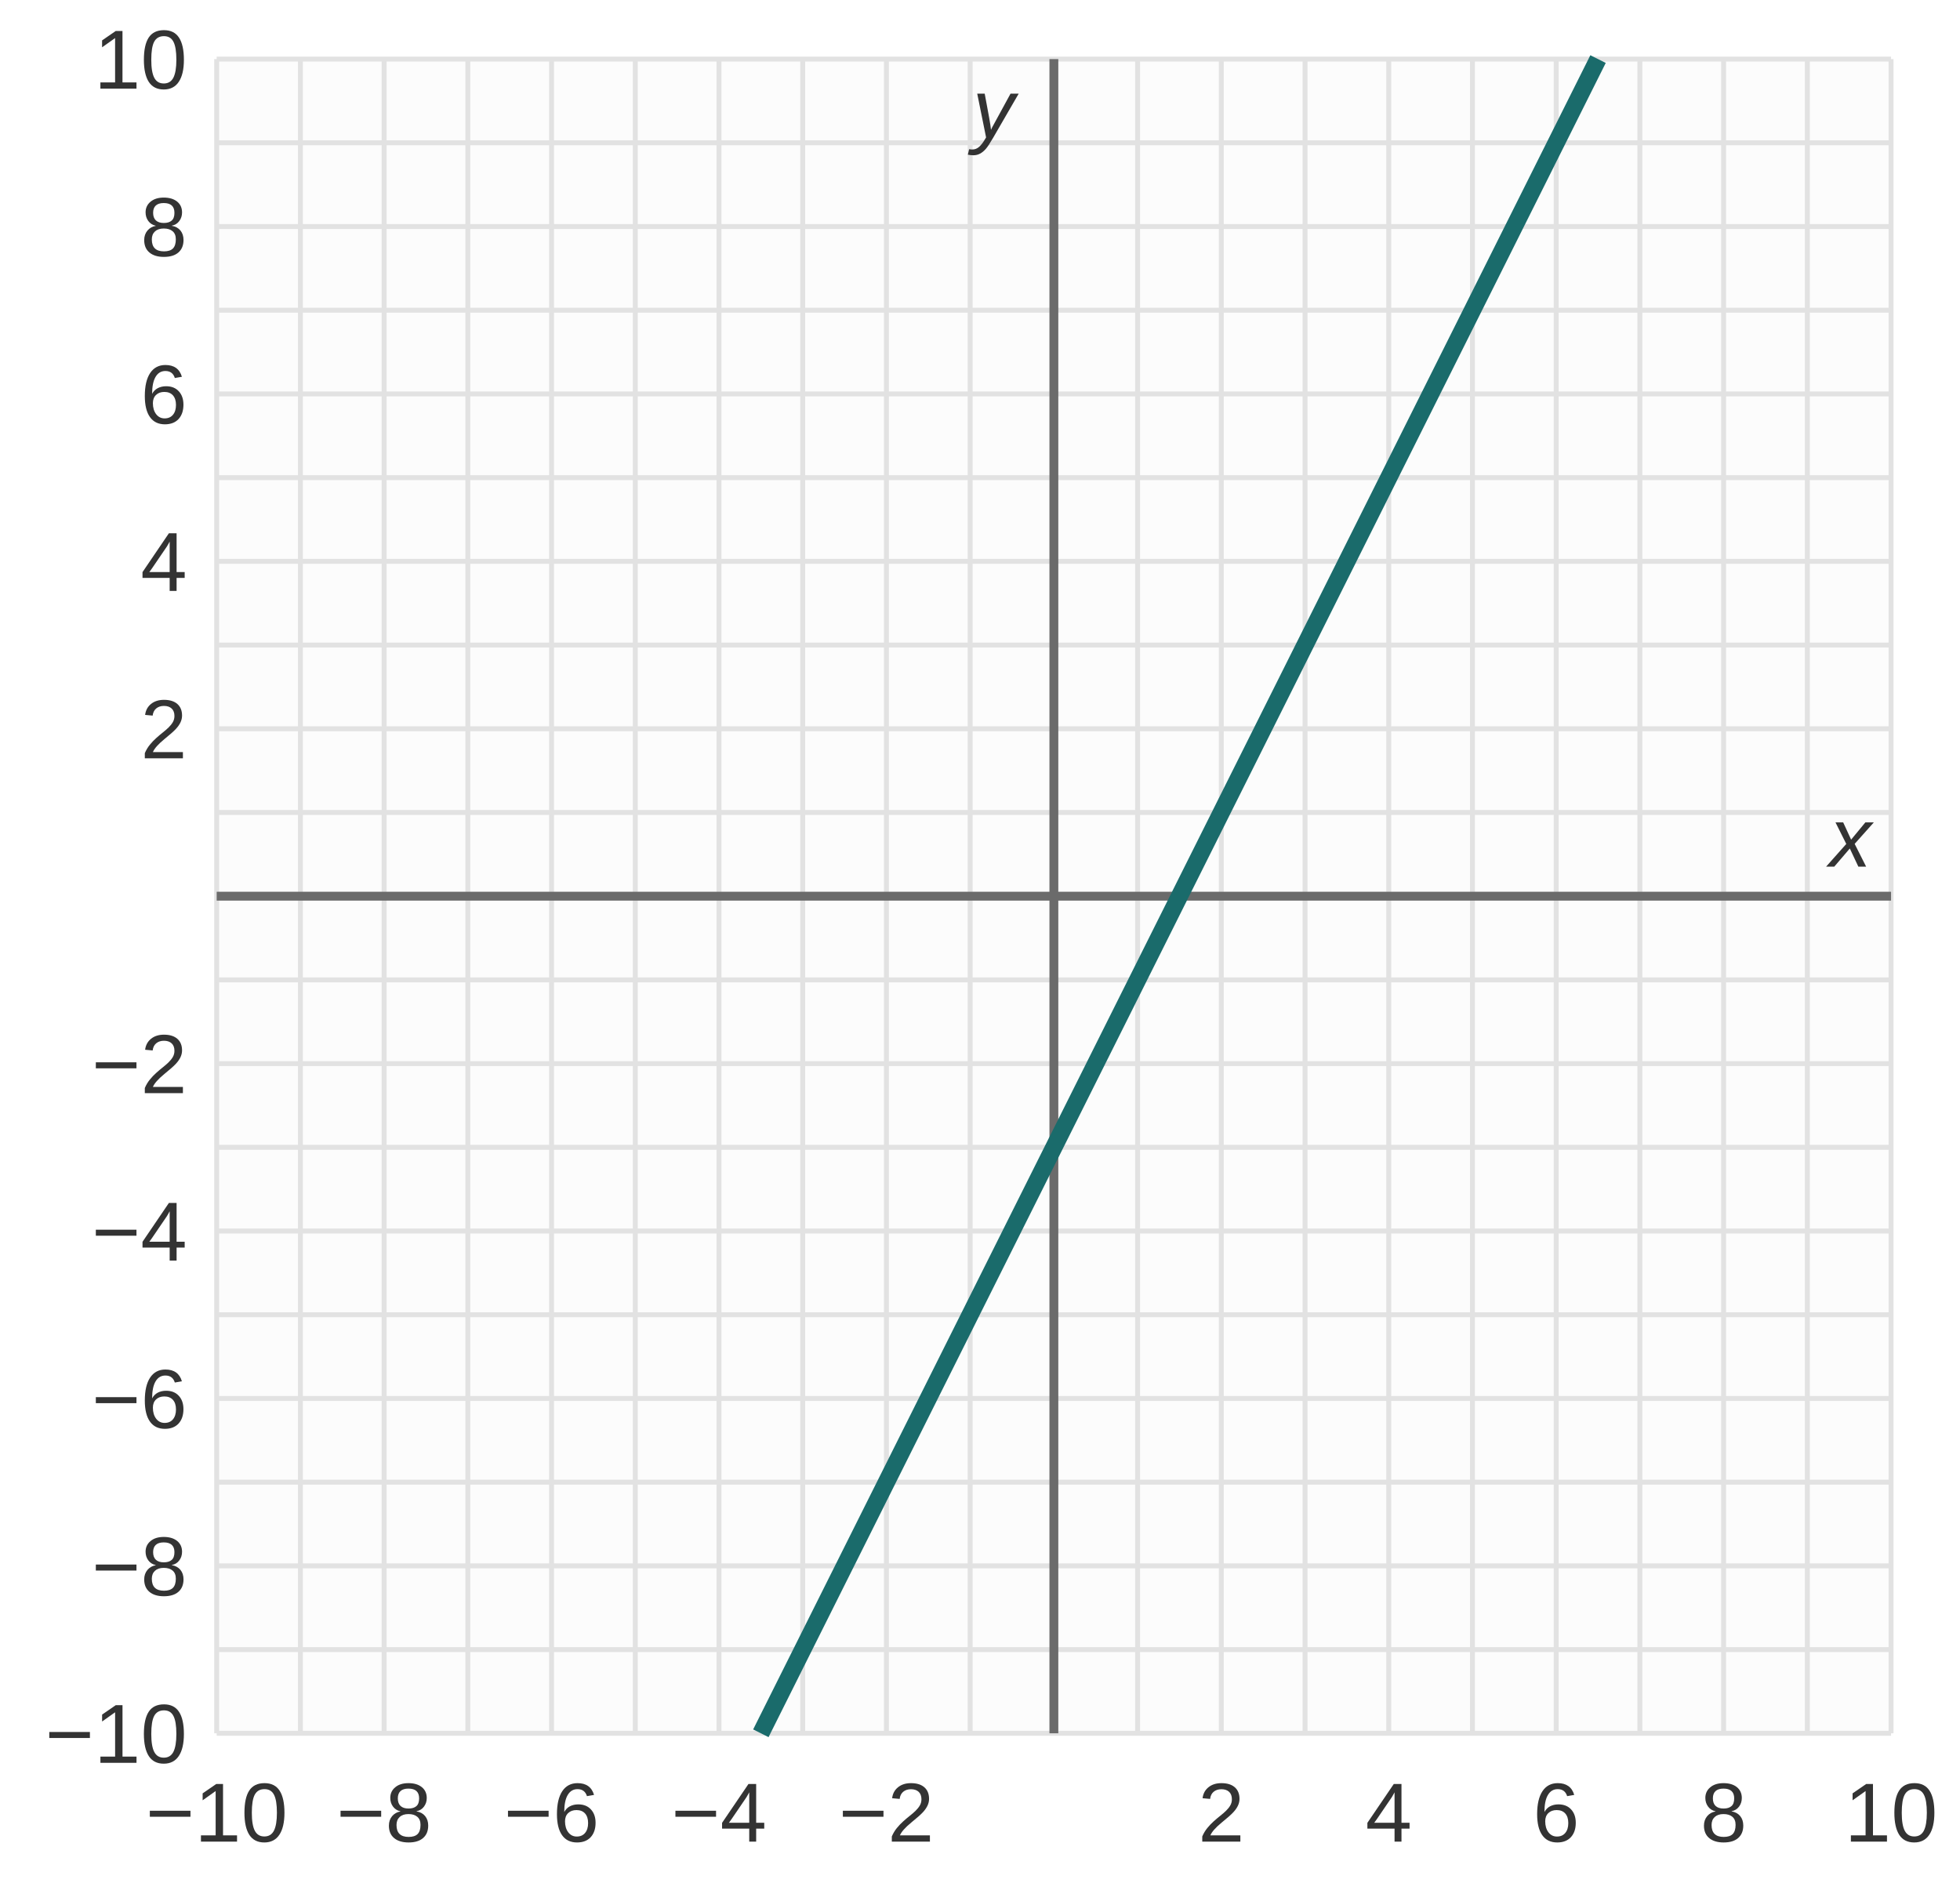
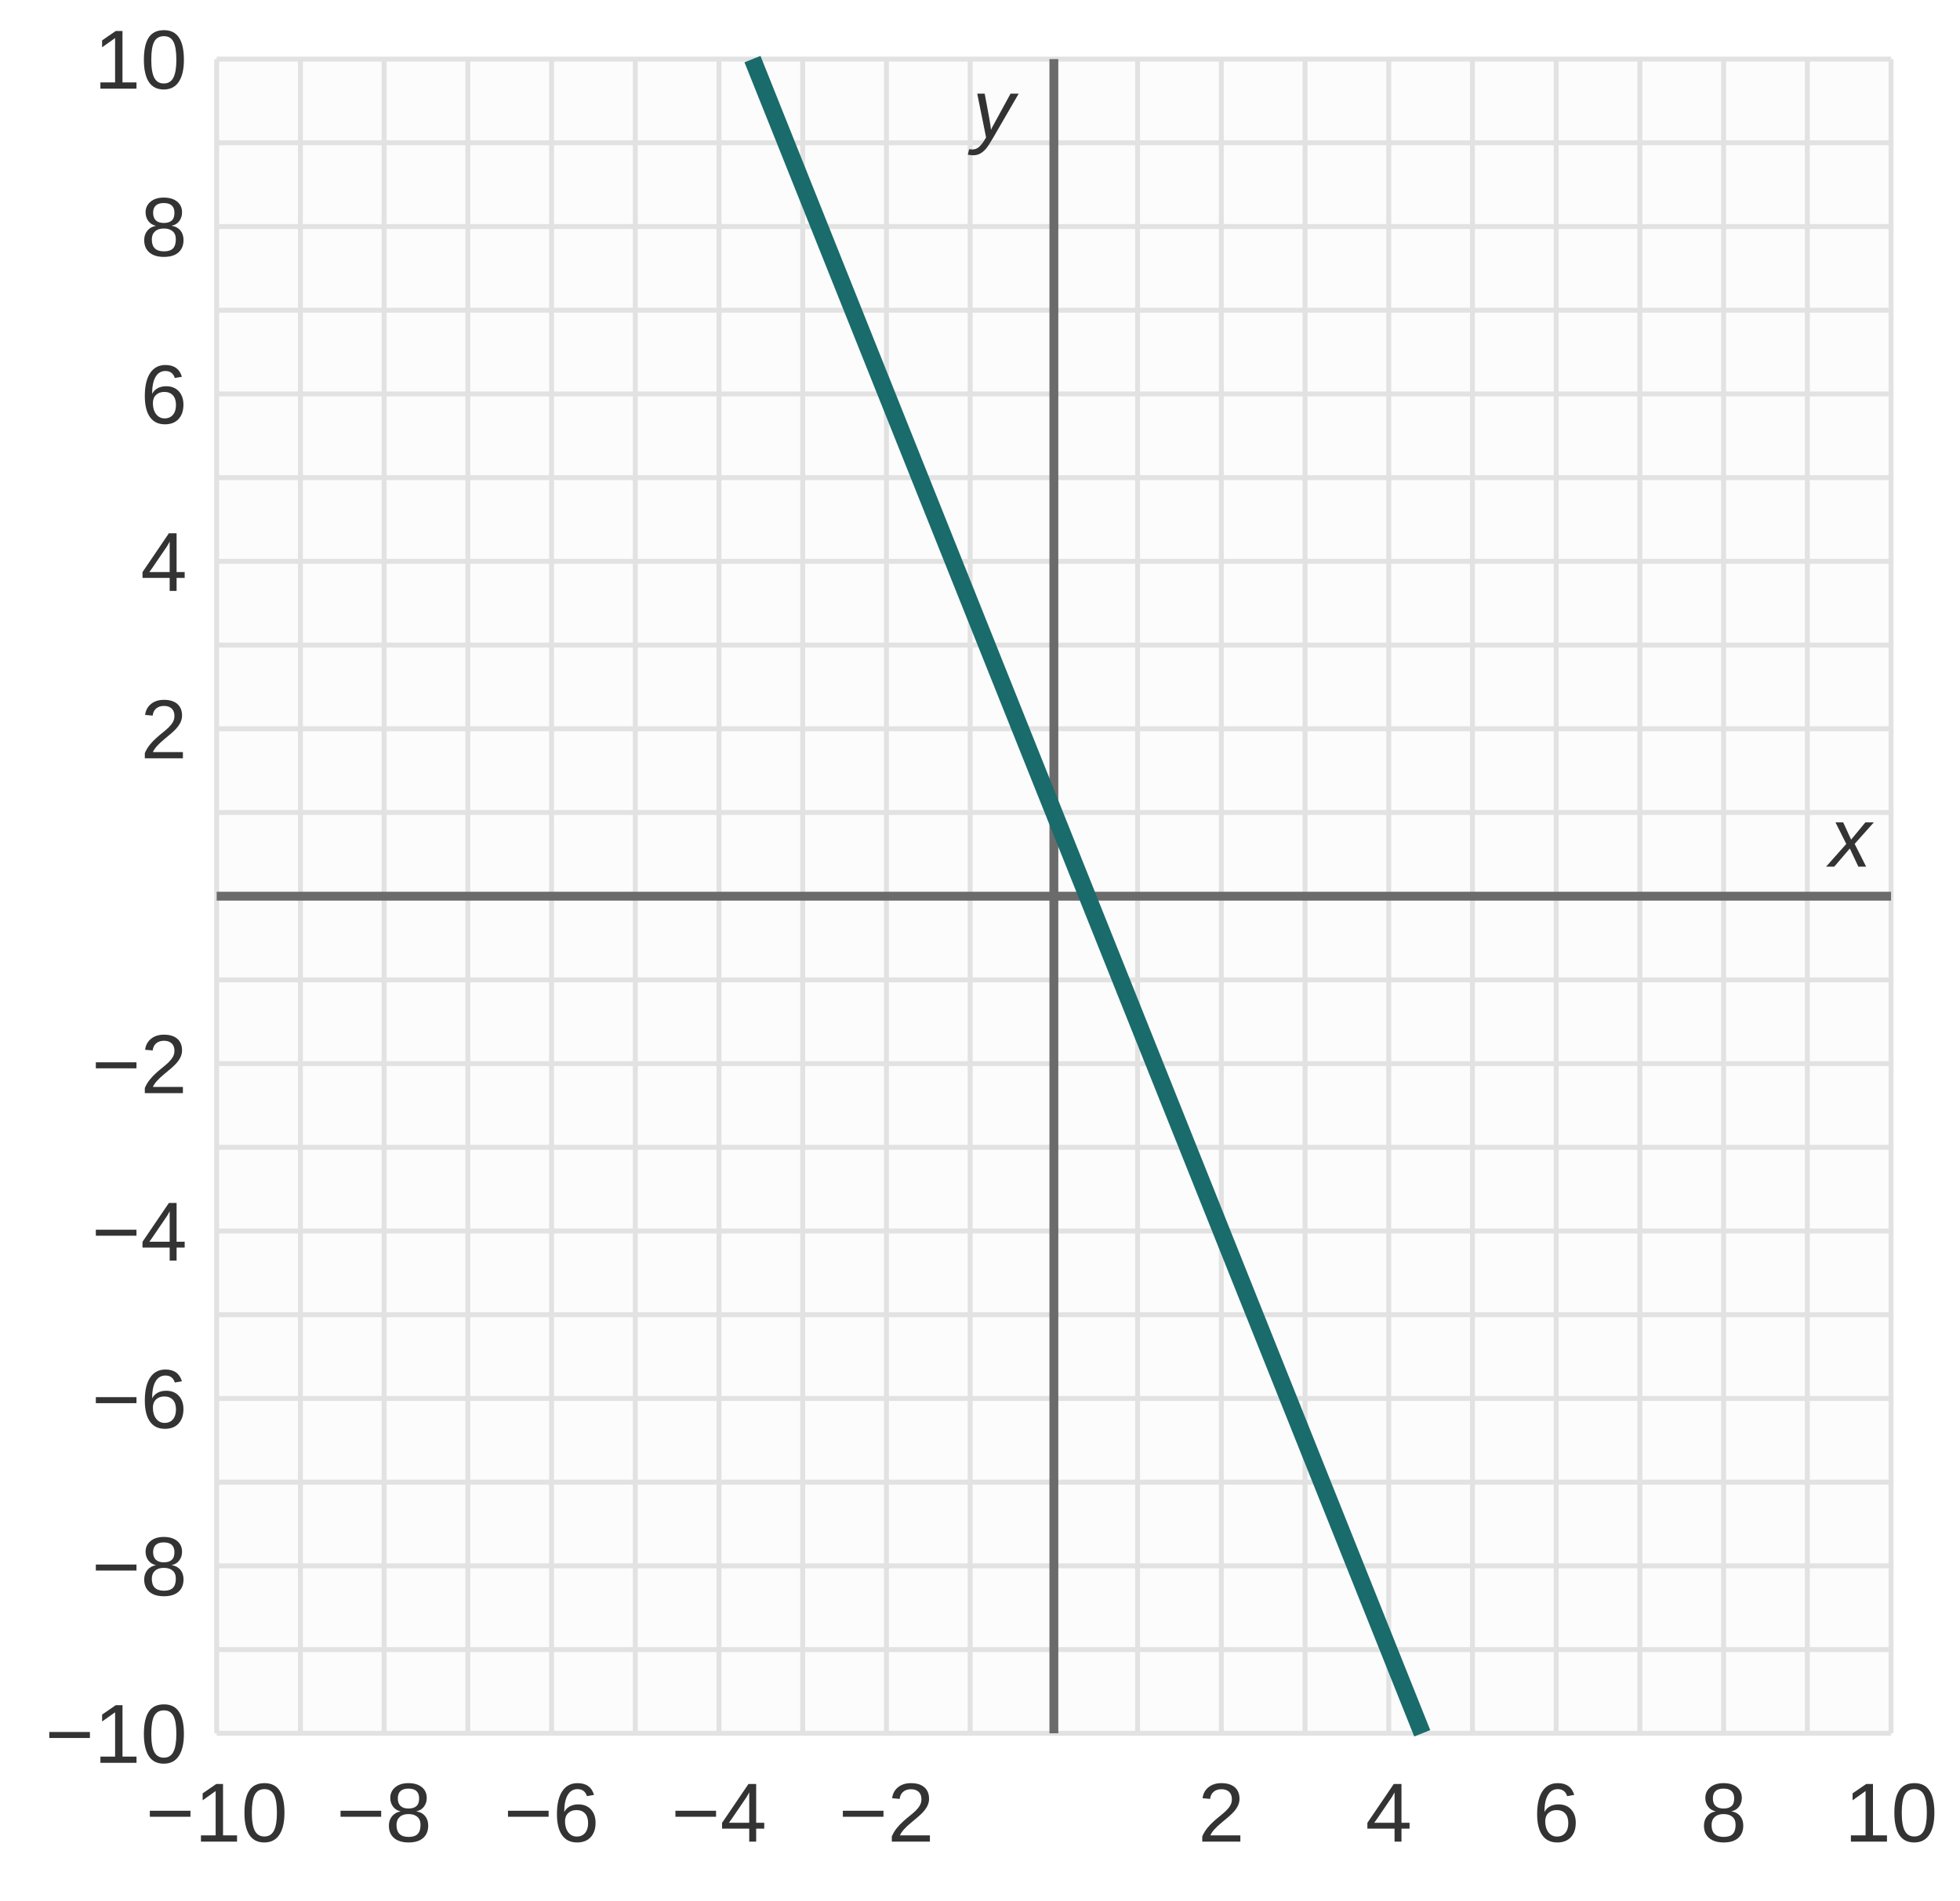
<svg viewBox="0 0 398 386" font-family="Arial, Helvetica, sans-serif" font-size="17">
  <rect x="44" y="12" width="340" height="340" fill="#fcfcfc" />
  <g stroke="#e2e2e2" stroke-width="1">
    <line x1="44.0" y1="12" x2="44.0" y2="352" />
    <line x1="61.0" y1="12" x2="61.0" y2="352" />
    <line x1="78.0" y1="12" x2="78.0" y2="352" />
    <line x1="95.0" y1="12" x2="95.0" y2="352" />
    <line x1="112.0" y1="12" x2="112.0" y2="352" />
    <line x1="129.0" y1="12" x2="129.0" y2="352" />
    <line x1="146.0" y1="12" x2="146.0" y2="352" />
    <line x1="163.0" y1="12" x2="163.0" y2="352" />
    <line x1="180.0" y1="12" x2="180.0" y2="352" />
    <line x1="197.0" y1="12" x2="197.0" y2="352" />
    <line x1="214.0" y1="12" x2="214.0" y2="352" />
    <line x1="231.0" y1="12" x2="231.0" y2="352" />
    <line x1="248.0" y1="12" x2="248.0" y2="352" />
    <line x1="265.0" y1="12" x2="265.0" y2="352" />
    <line x1="282.0" y1="12" x2="282.0" y2="352" />
    <line x1="299.0" y1="12" x2="299.0" y2="352" />
    <line x1="316.0" y1="12" x2="316.0" y2="352" />
    <line x1="333.0" y1="12" x2="333.0" y2="352" />
    <line x1="350.0" y1="12" x2="350.0" y2="352" />
    <line x1="367.0" y1="12" x2="367.0" y2="352" />
    <line x1="384.0" y1="12" x2="384.0" y2="352" />
    <line x1="44" y1="352.0" x2="384" y2="352.0" />
    <line x1="44" y1="335.0" x2="384" y2="335.0" />
    <line x1="44" y1="318.0" x2="384" y2="318.0" />
    <line x1="44" y1="301.0" x2="384" y2="301.0" />
    <line x1="44" y1="284.0" x2="384" y2="284.0" />
    <line x1="44" y1="267.0" x2="384" y2="267.0" />
    <line x1="44" y1="250.0" x2="384" y2="250.0" />
    <line x1="44" y1="233.0" x2="384" y2="233.0" />
    <line x1="44" y1="216.0" x2="384" y2="216.0" />
    <line x1="44" y1="199.0" x2="384" y2="199.0" />
    <line x1="44" y1="182.0" x2="384" y2="182.0" />
    <line x1="44" y1="165.0" x2="384" y2="165.0" />
    <line x1="44" y1="148.0" x2="384" y2="148.0" />
    <line x1="44" y1="131.0" x2="384" y2="131.0" />
    <line x1="44" y1="114.0" x2="384" y2="114.0" />
    <line x1="44" y1="97.0" x2="384" y2="97.0" />
    <line x1="44" y1="80.0" x2="384" y2="80.0" />
    <line x1="44" y1="63.0" x2="384" y2="63.0" />
    <line x1="44" y1="46.0" x2="384" y2="46.0" />
    <line x1="44" y1="29.0" x2="384" y2="29.0" />
    <line x1="44" y1="12.0" x2="384" y2="12.0" />
  </g>
  <g stroke="#6b6b6b" stroke-width="1.8">
    <line x1="44" y1="182.0" x2="384" y2="182.0" />
    <line x1="214.0" y1="12" x2="214.0" y2="352" />
  </g>
  <g fill="#333" text-anchor="middle">
    <text x="44.0" y="374">−10</text>
    <text x="78.0" y="374">−8</text>
    <text x="112.0" y="374">−6</text>
    <text x="146.0" y="374">−4</text>
    <text x="180.0" y="374">−2</text>
    <text x="248.0" y="374">2</text>
    <text x="282.0" y="374">4</text>
    <text x="316.0" y="374">6</text>
    <text x="350.0" y="374">8</text>
    <text x="384.0" y="374">10</text>
  </g>
  <g fill="#333" text-anchor="end">
    <text x="38" y="358.0">−10</text>
    <text x="38" y="324.0">−8</text>
    <text x="38" y="290.0">−6</text>
    <text x="38" y="256.0">−4</text>
    <text x="38" y="222.0">−2</text>
    <text x="38" y="154.0">2</text>
    <text x="38" y="120.0">4</text>
    <text x="38" y="86.0">6</text>
    <text x="38" y="52.0">8</text>
    <text x="38" y="18.0">10</text>
  </g>
  <text x="380" y="176.0" text-anchor="end" fill="#333" font-style="italic">x</text>
  <text x="206.0" y="28" text-anchor="end" fill="#333" font-style="italic">y</text>
-   <line x1="154.5" y1="352.0" x2="324.5" y2="12.0" stroke="#1a6b6b" stroke-width="3.5" />
+   <line x1="152.8" y1="12.0" x2="288.8" y2="352.0" stroke="#1a6b6b" stroke-width="3.5" />
</svg>
